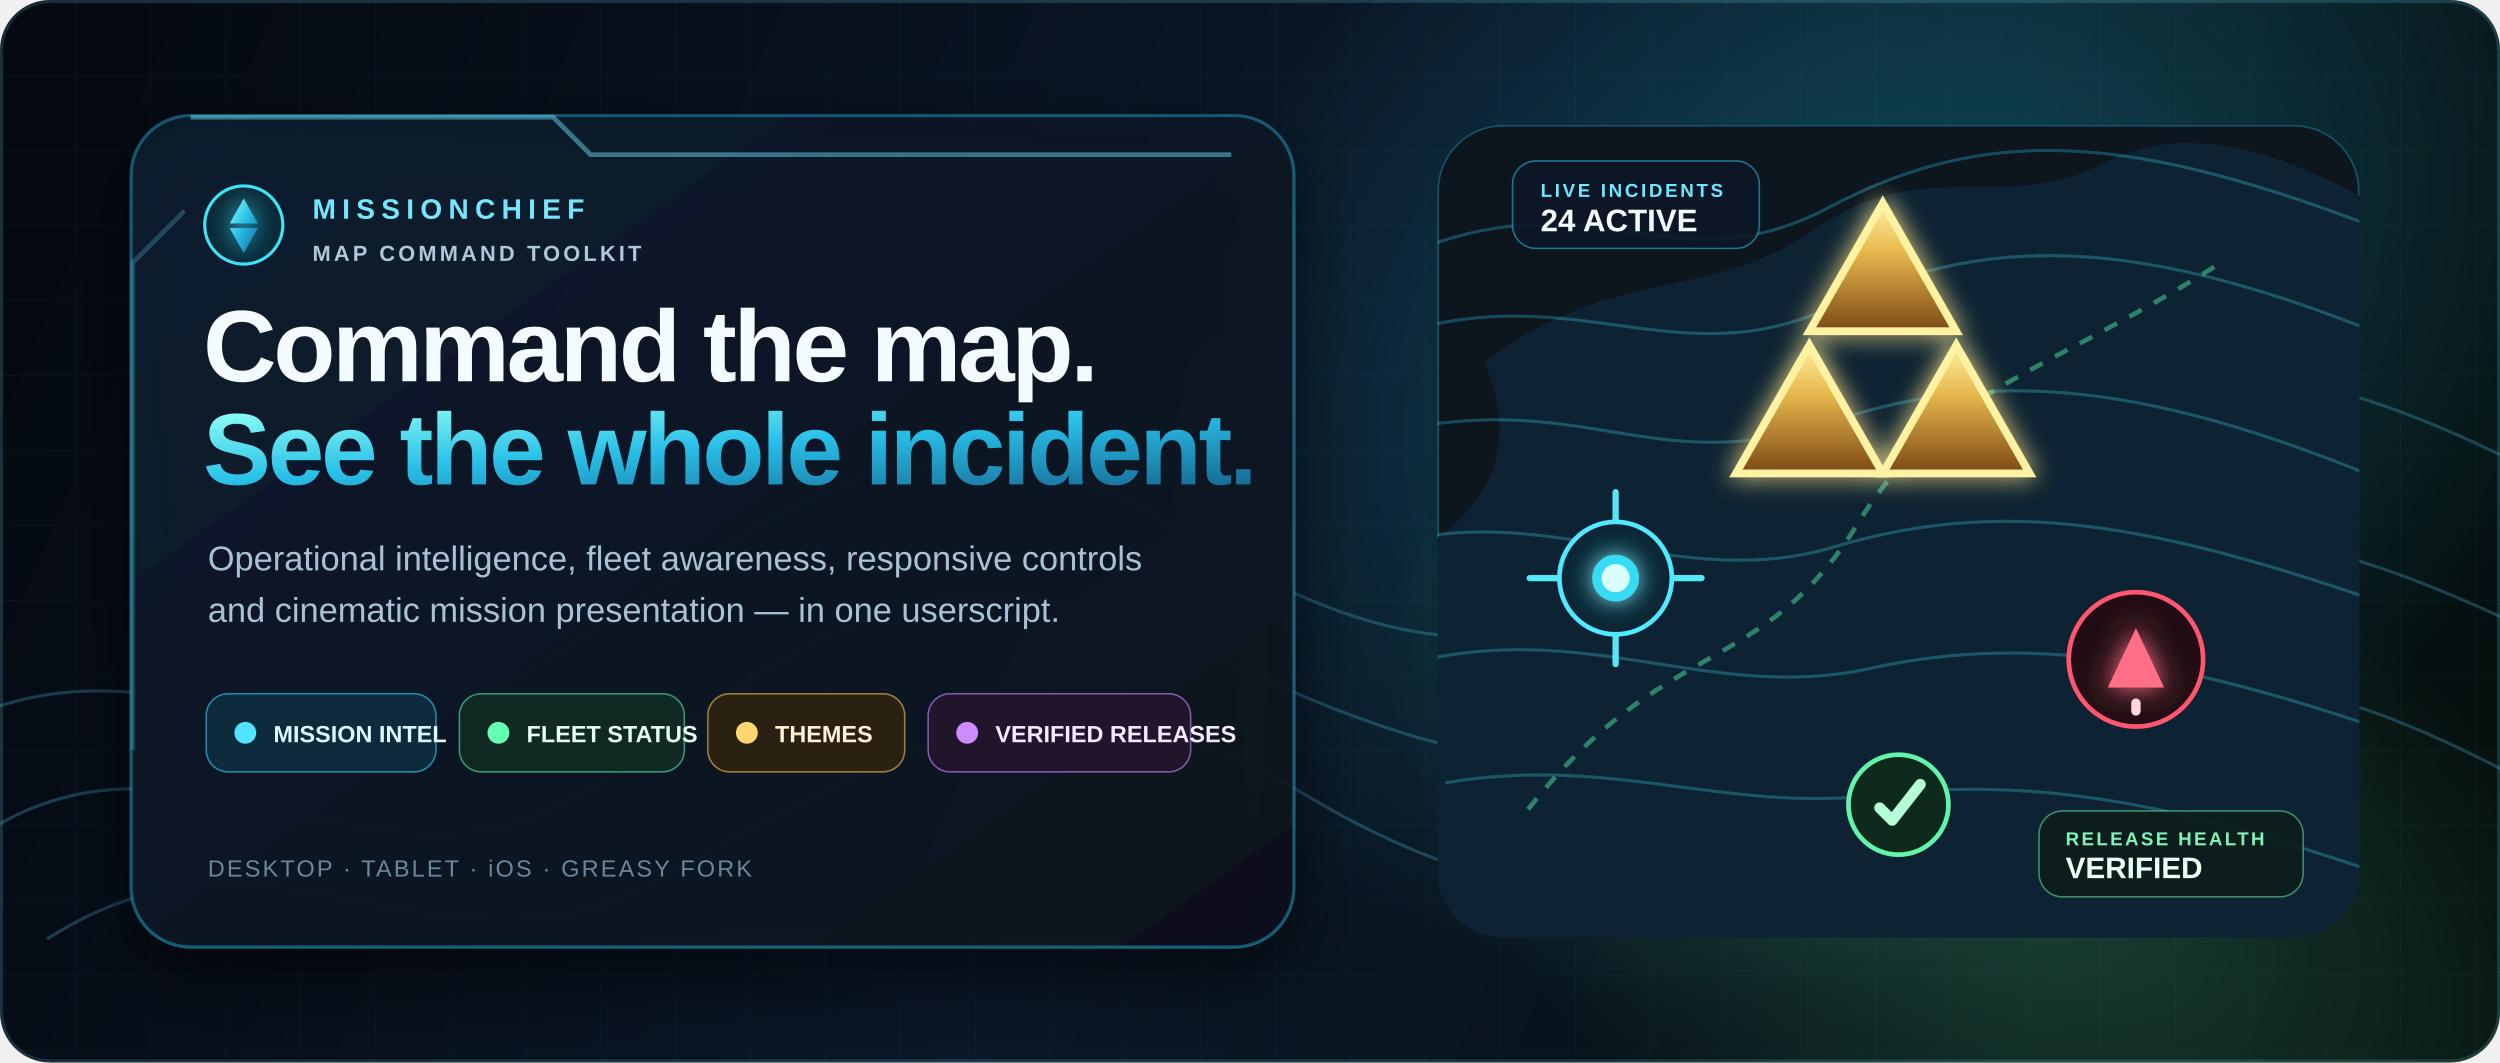
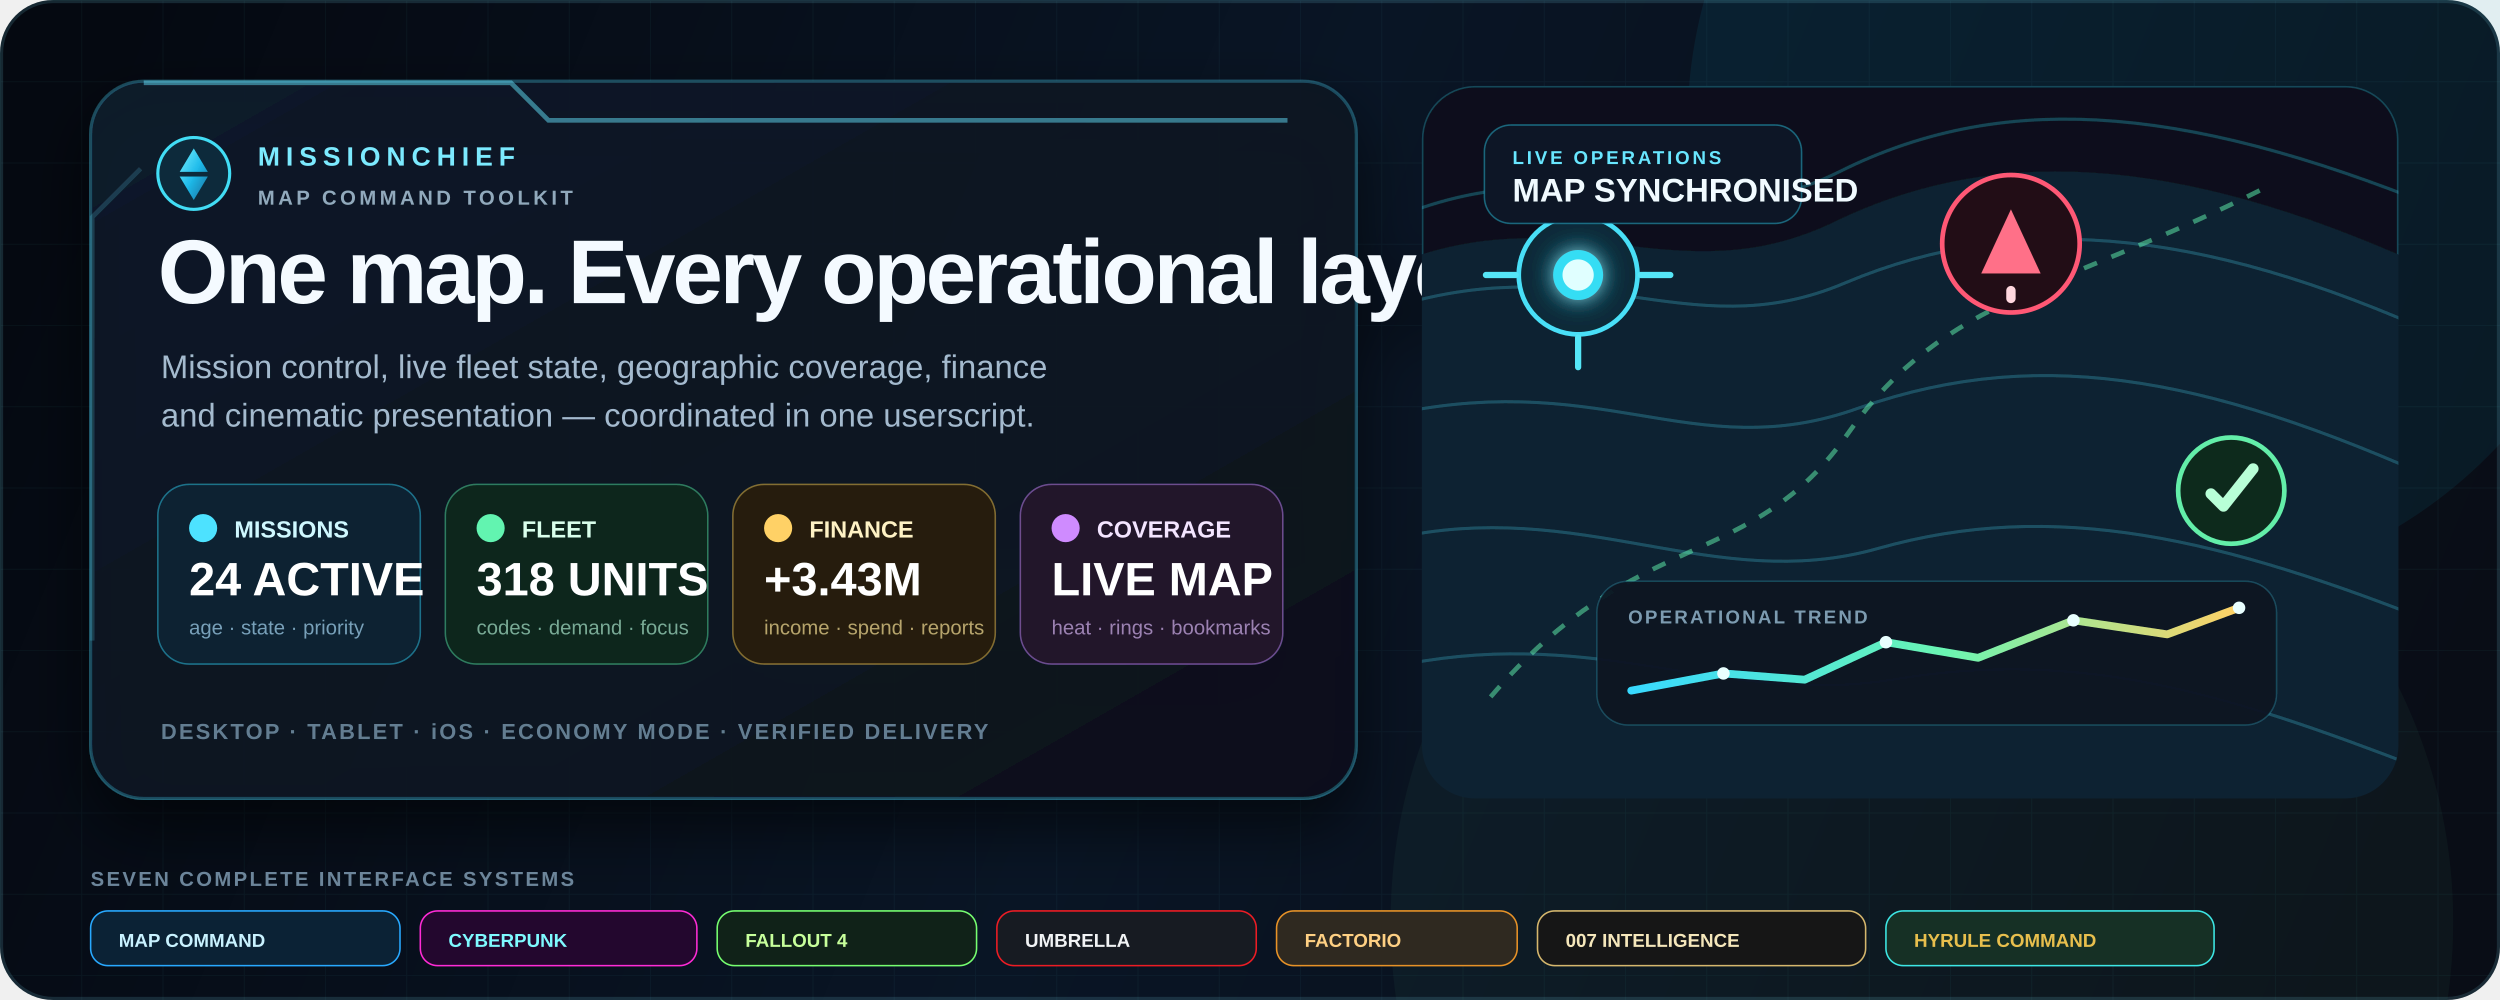
- <svg xmlns="http://www.w3.org/2000/svg" viewBox="0 0 1600 680" role="img" aria-labelledby="title desc">
+ <svg xmlns="http://www.w3.org/2000/svg" viewBox="0 0 1600 640" role="img" aria-labelledby="title desc">
  <defs>
-     <linearGradient id="bg" x1="80" y1="40" x2="1510" y2="650" gradientUnits="userSpaceOnUse">
-       <stop stop-color="#050A12" />
-       <stop offset=".48" stop-color="#0A1727" />
-       <stop offset="1" stop-color="#06100F" />
+     <linearGradient id="bg" x1="70" y1="30" x2="1510" y2="620" gradientUnits="userSpaceOnUse">
+       <stop stop-color="#050911" />
+       <stop offset=".48" stop-color="#091525" />
+       <stop offset="1" stop-color="#090D16" />
    </linearGradient>
-     <radialGradient id="blueGlow" cx="0" cy="0" r="1" gradientTransform="translate(1210 205) rotate(145) scale(520 390)" gradientUnits="userSpaceOnUse">
-       <stop stop-color="#27DBFF" stop-opacity=".28" />
-       <stop offset="1" stop-color="#27DBFF" stop-opacity="0" />
-     </radialGradient>
-     <radialGradient id="greenGlow" cx="0" cy="0" r="1" gradientTransform="translate(1280 545) rotate(-150) scale(430 260)" gradientUnits="userSpaceOnUse">
-       <stop stop-color="#63FFB0" stop-opacity=".21" />
-       <stop offset="1" stop-color="#63FFB0" stop-opacity="0" />
-     </radialGradient>
-     <linearGradient id="gold" x1="0" y1="0" x2="0" y2="1">
-       <stop stop-color="#FFF0A0" />
-       <stop offset=".38" stop-color="#E7B84D" />
-       <stop offset="1" stop-color="#7C4815" />
+     <linearGradient id="panel" x1="0" y1="0" x2="1" y2="1">
+       <stop stop-color="#0D1A2A" stop-opacity=".98" />
+       <stop offset="1" stop-color="#07101B" stop-opacity=".93" />
    </linearGradient>
    <linearGradient id="cyan" x1="0" y1="0" x2="1" y2="1">
-       <stop stop-color="#8EFFF5" />
-       <stop offset=".48" stop-color="#28BFE8" />
-       <stop offset="1" stop-color="#176B96" />
+       <stop stop-color="#78F1FF" />
+       <stop offset=".5" stop-color="#20BCEB" />
+       <stop offset="1" stop-color="#166C9B" />
    </linearGradient>
-     <linearGradient id="panel" x1="0" y1="0" x2="1" y2="1">
-       <stop stop-color="#0C1D30" stop-opacity=".94" />
-       <stop offset="1" stop-color="#07111D" stop-opacity=".86" />
+     <linearGradient id="line" x1="0" y1="0" x2="1" y2="0">
+       <stop stop-color="#38D9FF" />
+       <stop offset=".52" stop-color="#6BF5B2" />
+       <stop offset="1" stop-color="#FFD166" />
    </linearGradient>
-     <pattern id="grid" width="48" height="48" patternUnits="userSpaceOnUse">
-       <path d="M48 0H0V48" fill="none" stroke="#4ED6FF" stroke-opacity=".055" stroke-width="1" />
+     <pattern id="grid" width="52" height="52" patternUnits="userSpaceOnUse">
+       <path d="M52 0H0V52" fill="none" stroke="#63DFFF" stroke-opacity=".05" />
    </pattern>
-     <filter id="softGlow" x="-80%" y="-80%" width="260%" height="260%">
-       <feGaussianBlur stdDeviation="8" result="blur" />
+     <filter id="shadow" x="-30%" y="-30%" width="160%" height="180%">
+       <feDropShadow dx="0" dy="18" stdDeviation="20" flood-color="#000" flood-opacity=".62" />
+     </filter>
+     <filter id="glow" x="-100%" y="-100%" width="300%" height="300%">
+       <feGaussianBlur stdDeviation="7" result="b" />
      <feMerge>
-         <feMergeNode in="blur" />
+         <feMergeNode in="b" />
        <feMergeNode in="SourceGraphic" />
      </feMerge>
    </filter>
-     <filter id="shadow" x="-30%" y="-30%" width="160%" height="180%">
-       <feDropShadow dx="0" dy="20" stdDeviation="22" flood-color="#000" flood-opacity=".65" />
-     </filter>
    <clipPath id="mapClip">
-       <rect x="920" y="80" width="590" height="520" rx="42" />
+       <rect x="910" y="55" width="625" height="456" rx="34" />
    </clipPath>
  </defs>
-   <rect width="1600" height="680" rx="32" fill="url(#bg)" />
-   <rect width="1600" height="680" rx="32" fill="url(#grid)" />
-   <rect width="1600" height="680" rx="32" fill="url(#blueGlow)" />
-   <rect width="1600" height="680" rx="32" fill="url(#greenGlow)" />
-   <g opacity=".24" fill="none" stroke="#5AD7FF" stroke-width="2">
-     <path d="M-60 480C100 380 180 520 330 434s250-206 430-92 270 65 438-35 270-92 475 22" />
-     <path d="M-20 540C120 438 245 600 388 498s222-160 390-78 300 104 445-4 244-89 430 4" />
-     <path d="M30 601c150-96 250 44 398-41s254-143 408-51 274 79 411-12 230-70 367 2" />
-   </g>
-   <g transform="translate(84 74)">
-     <rect width="744" height="532" rx="38" fill="url(#panel)" stroke="#2CBDEB" stroke-opacity=".38" stroke-width="2" filter="url(#shadow)" />
-     <path d="M38 1h232l24 24h410" fill="none" stroke="#70E7FF" stroke-opacity=".45" stroke-width="3" />
-     <path d="M1 406V94L34 61" fill="none" stroke="#70E7FF" stroke-opacity=".22" stroke-width="3" />
-     <g transform="translate(46 44)">
-       <circle cx="26" cy="26" r="25" fill="#0A2835" stroke="#43E4F5" stroke-width="2" />
-       <path d="M26 9 35 25H17L26 9Zm-9 19h18l-9 16-9-16Z" fill="url(#cyan)" filter="url(#softGlow)" />
-       <text x="70" y="22" fill="#74E7FF" font-family="Segoe UI,Arial,sans-serif" font-size="18" font-weight="700" letter-spacing="4">MISSIONCHIEF</text>
-       <text x="70" y="49" fill="#AFC7D8" font-family="Segoe UI,Arial,sans-serif" font-size="14" font-weight="600" letter-spacing="2">MAP COMMAND TOOLKIT</text>
+   <rect width="1600" height="640" rx="34" fill="url(#bg)" />
+   <rect width="1600" height="640" rx="34" fill="url(#grid)" />
+   <circle cx="1380" cy="80" r="300" fill="#15D7FF" opacity=".07" />
+   <circle cx="1230" cy="590" r="340" fill="#55F0A7" opacity=".045" />
+   <g transform="translate(58 52)" filter="url(#shadow)">
+     <rect width="810" height="459" rx="34" fill="url(#panel)" stroke="#4BD7F7" stroke-opacity=".28" stroke-width="2" />
+     <path d="M34 1h235l24 24h473" fill="none" stroke="#67E4FF" stroke-opacity=".48" stroke-width="3" />
+     <path d="M1 358V87l31-31" fill="none" stroke="#67E4FF" stroke-opacity=".18" stroke-width="3" />
+     <g transform="translate(42 35)">
+       <circle cx="24" cy="24" r="23" fill="#092B3A" stroke="#42DDF5" stroke-width="2" />
+       <path d="M24 8 33 23H15L24 8Zm-9 18h18l-9 15-9-15Z" fill="url(#cyan)" />
+       <text x="65" y="19" fill="#7BEAFF" font-family="Segoe UI,Arial,sans-serif" font-size="17" font-weight="800" letter-spacing="3.8">MISSIONCHIEF</text>
+       <text x="65" y="44" fill="#91A9BC" font-family="Segoe UI,Arial,sans-serif" font-size="13" font-weight="700" letter-spacing="2.2">MAP COMMAND TOOLKIT</text>
    </g>
-     <text x="46" y="170" fill="#F4FBFF" font-family="Segoe UI,Arial,sans-serif" font-size="65" font-weight="800" letter-spacing="-2">Command the map.</text>
-     <text x="46" y="236" fill="url(#cyan)" font-family="Segoe UI,Arial,sans-serif" font-size="65" font-weight="800" letter-spacing="-2">See the whole incident.</text>
-     <text x="49" y="291" fill="#A9C1D4" font-family="Segoe UI,Arial,sans-serif" font-size="22">Operational intelligence, fleet awareness, responsive controls</text>
-     <text x="49" y="324" fill="#A9C1D4" font-family="Segoe UI,Arial,sans-serif" font-size="22">and cinematic mission presentation — in one userscript.</text>
-     <g transform="translate(48 370)">
+     <text x="43" y="142" fill="#F4FAFF" font-family="Segoe UI,Arial,sans-serif" font-size="58" font-weight="800" letter-spacing="-2">One map. Every operational layer.</text>
+     <text x="45" y="190" fill="#A4BACE" font-family="Segoe UI,Arial,sans-serif" font-size="21">Mission control, live fleet state, geographic coverage, finance</text>
+     <text x="45" y="221" fill="#A4BACE" font-family="Segoe UI,Arial,sans-serif" font-size="21">and cinematic presentation — coordinated in one userscript.</text>
+     <g transform="translate(43 258)">
      <g>
-         <rect width="147" height="50" rx="14" fill="#0E2B3E" stroke="#30CFF5" stroke-opacity=".62" />
-         <circle cx="25" cy="25" r="7" fill="#50E4FF" />
-         <text x="43" y="31" fill="#DDF8FF" font-family="Segoe UI,Arial,sans-serif" font-size="15" font-weight="700">MISSION INTEL</text>
+         <rect width="168" height="115" rx="20" fill="#0B2130" stroke="#35CEF1" stroke-opacity=".48" />
+         <circle cx="29" cy="28" r="9" fill="#4DE2FF" />
+         <text x="49" y="34" fill="#CFF8FF" font-family="Segoe UI,Arial,sans-serif" font-size="15" font-weight="800">MISSIONS</text>
+         <text x="20" y="71" fill="#FFFFFF" font-family="Segoe UI,Arial,sans-serif" font-size="30" font-weight="800">24 ACTIVE</text>
+         <text x="20" y="96" fill="#78A0B9" font-family="Segoe UI,Arial,sans-serif" font-size="13">age · state · priority</text>
      </g>
-       <g transform="translate(162)">
-         <rect width="144" height="50" rx="14" fill="#102A23" stroke="#5AF2AE" stroke-opacity=".58" />
-         <circle cx="25" cy="25" r="7" fill="#65FFB2" />
-         <text x="43" y="31" fill="#E5FFF2" font-family="Segoe UI,Arial,sans-serif" font-size="15" font-weight="700">FLEET STATUS</text>
+       <g transform="translate(184)">
+         <rect width="168" height="115" rx="20" fill="#0B251F" stroke="#5AE9A5" stroke-opacity=".46" />
+         <circle cx="29" cy="28" r="9" fill="#62F4B0" />
+         <text x="49" y="34" fill="#D9FFEB" font-family="Segoe UI,Arial,sans-serif" font-size="15" font-weight="800">FLEET</text>
+         <text x="20" y="71" fill="#FFFFFF" font-family="Segoe UI,Arial,sans-serif" font-size="30" font-weight="800">318 UNITS</text>
+         <text x="20" y="96" fill="#79AA94" font-family="Segoe UI,Arial,sans-serif" font-size="13">codes · demand · focus</text>
      </g>
-       <g transform="translate(321)">
-         <rect width="126" height="50" rx="14" fill="#2A2112" stroke="#E9B94E" stroke-opacity=".64" />
-         <circle cx="25" cy="25" r="7" fill="#FFD56E" />
-         <text x="43" y="31" fill="#FFF4D7" font-family="Segoe UI,Arial,sans-serif" font-size="15" font-weight="700">THEMES</text>
+       <g transform="translate(368)">
+         <rect width="168" height="115" rx="20" fill="#261F0E" stroke="#F3C74F" stroke-opacity=".48" />
+         <circle cx="29" cy="28" r="9" fill="#FFD166" />
+         <text x="49" y="34" fill="#FFF2C4" font-family="Segoe UI,Arial,sans-serif" font-size="15" font-weight="800">FINANCE</text>
+         <text x="20" y="71" fill="#FFFFFF" font-family="Segoe UI,Arial,sans-serif" font-size="30" font-weight="800">+3.43M</text>
+         <text x="20" y="96" fill="#B7A46C" font-family="Segoe UI,Arial,sans-serif" font-size="13">income · spend · reports</text>
      </g>
-       <g transform="translate(462)">
-         <rect width="168" height="50" rx="14" fill="#21152C" stroke="#C486FF" stroke-opacity=".62" />
-         <circle cx="25" cy="25" r="7" fill="#CE8BFF" />
-         <text x="43" y="31" fill="#F5E8FF" font-family="Segoe UI,Arial,sans-serif" font-size="15" font-weight="700">VERIFIED RELEASES</text>
+       <g transform="translate(552)">
+         <rect width="168" height="115" rx="20" fill="#21152C" stroke="#C989FF" stroke-opacity=".48" />
+         <circle cx="29" cy="28" r="9" fill="#CF8BFF" />
+         <text x="49" y="34" fill="#F4E5FF" font-family="Segoe UI,Arial,sans-serif" font-size="15" font-weight="800">COVERAGE</text>
+         <text x="20" y="71" fill="#FFFFFF" font-family="Segoe UI,Arial,sans-serif" font-size="30" font-weight="800">LIVE MAP</text>
+         <text x="20" y="96" fill="#9C82B1" font-family="Segoe UI,Arial,sans-serif" font-size="13">heat · rings · bookmarks</text>
      </g>
    </g>
-     <text x="49" y="487" fill="#6C879B" font-family="Segoe UI,Arial,sans-serif" font-size="15" letter-spacing="1.4">DESKTOP · TABLET · iOS · GREASY FORK</text>
+     <text x="45" y="421" fill="#637D91" font-family="Segoe UI,Arial,sans-serif" font-size="14" font-weight="700" letter-spacing="1.4">DESKTOP · TABLET · iOS · ECONOMY MODE · VERIFIED DELIVERY</text>
  </g>
  <g clip-path="url(#mapClip)" filter="url(#shadow)">
-     <rect x="920" y="80" width="590" height="520" rx="42" fill="#08131F" stroke="#35CFF5" stroke-opacity=".35" stroke-width="2" />
-     <path d="M950 232c81-63 144-38 211-85 70-49 123-10 184-42 49-26 108-13 177 27v482H902V356c44-25 74-63 48-124Z" fill="#0E2330" />
-     <g opacity=".34" fill="none" stroke="#3CBAD5" stroke-width="2">
-       <path d="M889 168c126-61 179 19 281-35 109-58 207-45 377 23" />
-       <path d="M883 218c119-45 189 26 290-22 105-50 208-44 382 31" />
-       <path d="M879 279c133-34 177 30 293-9 112-38 220-22 387 52" />
-       <path d="M886 349c104-30 188 31 288 1 117-35 219-11 377 45" />
-       <path d="M900 425c114-30 194 25 296 3 111-25 214-1 347 45" />
-       <path d="M925 501c106-18 178 19 275 8 108-13 199 8 317 48" />
+     <rect x="910" y="55" width="625" height="456" rx="34" fill="#07111C" stroke="#3BCDEC" stroke-opacity=".29" stroke-width="2" />
+     <path d="M890 170c115-47 182 21 284-28 109-53 232-40 390 34v360H890Z" fill="#0D2130" />
+     <g fill="none" stroke="#42BFD8" stroke-width="2" opacity=".3">
+       <path d="M880 145c131-61 194 16 297-35 110-55 230-41 398 29" />
+       <path d="M878 201c135-48 200 24 303-20 114-48 237-34 398 42" />
+       <path d="M879 268c145-36 203 32 311-7 120-42 231-18 389 55" />
+       <path d="M890 345c122-28 206 36 312 6 113-32 219-7 362 50" />
+       <path d="M900 425c125-24 205 27 311 10 118-20 210 7 339 57" />
    </g>
-     <g opacity=".45" fill="none" stroke="#52F5B3" stroke-width="3" stroke-dasharray="9 9">
-       <path d="M978 518c87-111 151-85 211-183 53-86 119-95 231-166" />
+     <path d="M954 446c95-111 166-79 229-169 61-87 138-92 265-156" fill="none" stroke="#61F0AD" stroke-width="3" stroke-dasharray="9 10" opacity=".52" />
+     <g transform="translate(1010 176)">
+       <circle r="38" fill="#092A39" stroke="#48DFF7" stroke-width="3" />
+       <circle r="13" fill="#E0FFFF" stroke="#36DDF4" stroke-width="6" filter="url(#glow)" />
+       <path d="M0-59v19M0 40v19M-59 0h19M40 0h19" stroke="#55E6F7" stroke-width="4" stroke-linecap="round" />
    </g>
-     <g transform="translate(1115 130)" filter="url(#softGlow)">
-       <path d="M90 0 137 82H43L90 0Z" fill="url(#gold)" stroke="#FFF2A3" stroke-width="5" />
-       <path d="M43 91 90 173H-4L43 91Z" fill="url(#gold)" stroke="#FFF2A3" stroke-width="5" />
-       <path d="M137 91 184 173H90l47-82Z" fill="url(#gold)" stroke="#FFF2A3" stroke-width="5" />
+     <g transform="translate(1287 156)">
+       <circle r="44" fill="#241018" stroke="#FF5875" stroke-width="3" />
+       <path d="M0-22 19 19H-19L0-22Z" fill="#FF7088" />
+       <rect x="-3" y="27" width="6" height="11" rx="3" fill="#FFD7DF" />
    </g>
-     <g transform="translate(1034 370)">
-       <circle r="36" fill="#0B2634" stroke="#51E9FF" stroke-width="3" />
-       <circle r="12" fill="#D9FFFF" stroke="#35DCF3" stroke-width="6" filter="url(#softGlow)" />
-       <path d="M0-55v18M0 37v18M-55 0h18M37 0h18" stroke="#52E8F8" stroke-width="4" stroke-linecap="round" />
+     <g transform="translate(1428 314)">
+       <circle r="34" fill="#11291F" stroke="#63EEA9" stroke-width="3" />
+       <path d="m-13 2 8 8 19-24" fill="none" stroke="#B8FFD7" stroke-width="7" stroke-linecap="round" stroke-linejoin="round" />
    </g>
-     <g transform="translate(1367 422)">
-       <circle r="43" fill="#241016" stroke="#FF5571" stroke-width="3" />
-       <path d="M0-20 18 18H-18L0-20Z" fill="#FF7087" filter="url(#softGlow)" />
-       <rect x="-3" y="25" width="6" height="11" rx="3" fill="#FFD7DE" />
+     <g transform="translate(950 80)">
+       <rect width="203" height="63" rx="17" fill="#0A1927" stroke="#31C7EA" stroke-opacity=".45" />
+       <text x="18" y="25" fill="#69E6FF" font-family="Segoe UI,Arial,sans-serif" font-size="12" font-weight="800" letter-spacing="1.8">LIVE OPERATIONS</text>
+       <text x="18" y="49" fill="#F1FAFF" font-family="Segoe UI,Arial,sans-serif" font-size="21" font-weight="800">MAP SYNCHRONISED</text>
    </g>
-     <g transform="translate(1215 515)">
-       <circle r="32" fill="#10291F" stroke="#62F4AA" stroke-width="3" />
-       <path d="m-12 2 8 8 18-23" fill="none" stroke="#B4FFD5" stroke-width="7" stroke-linecap="round" stroke-linejoin="round" />
-     </g>
-     <g transform="translate(968 103)">
-       <rect width="158" height="56" rx="15" fill="#0B1A28" fill-opacity=".93" stroke="#2DC6E9" stroke-opacity=".55" />
-       <text x="18" y="23" fill="#6FE8FF" font-family="Segoe UI,Arial,sans-serif" font-size="12" font-weight="700" letter-spacing="1.7">LIVE INCIDENTS</text>
-       <text x="18" y="45" fill="#F2FBFF" font-family="Segoe UI,Arial,sans-serif" font-size="20" font-weight="800">24 ACTIVE</text>
-     </g>
-     <g transform="translate(1305 519)">
-       <rect width="169" height="55" rx="15" fill="#101F19" fill-opacity=".94" stroke="#62E8A7" stroke-opacity=".55" />
-       <text x="17" y="22" fill="#7EF4B8" font-family="Segoe UI,Arial,sans-serif" font-size="12" font-weight="700" letter-spacing="1.5">RELEASE HEALTH</text>
-       <text x="17" y="43" fill="#ECFFF5" font-family="Segoe UI,Arial,sans-serif" font-size="19" font-weight="800">VERIFIED</text>
+     <g transform="translate(1022 372)">
+       <rect width="435" height="92" rx="20" fill="#091522" fill-opacity=".95" stroke="#4BD7F7" stroke-opacity=".25" />
+       <text x="20" y="27" fill="#7D9BB0" font-family="Segoe UI,Arial,sans-serif" font-size="12" font-weight="800" letter-spacing="1.4">OPERATIONAL TREND</text>
+       <path d="M22 70 81 59 133 63 185 39 244 49 305 25 365 34 411 17" fill="none" stroke="url(#line)" stroke-width="5" stroke-linecap="round" stroke-linejoin="round" />
+       <g fill="#E9FFFF">
+         <circle cx="81" cy="59" r="4" />
+         <circle cx="185" cy="39" r="4" />
+         <circle cx="305" cy="25" r="4" />
+         <circle cx="411" cy="17" r="4" />
+       </g>
    </g>
  </g>
-   <rect x="1" y="1" width="1598" height="678" rx="31" fill="none" stroke="#82E9FF" stroke-opacity=".16" stroke-width="2" />
+   <g transform="translate(58 545)">
+     <text x="0" y="22" fill="#6C859A" font-family="Segoe UI,Arial,sans-serif" font-size="13" font-weight="800" letter-spacing="1.5">SEVEN COMPLETE INTERFACE SYSTEMS</text>
+     <g transform="translate(0 38)" font-family="Segoe UI,Arial,sans-serif" font-size="12" font-weight="800">
+       <g>
+         <rect width="198" height="35" rx="11" fill="#0B2235" stroke="#28A9FF" />
+         <text x="18" y="23" fill="#C9F2FF">MAP COMMAND</text>
+       </g>
+       <g transform="translate(211)">
+         <rect width="177" height="35" rx="11" fill="#23072E" stroke="#FF2BD6" />
+         <text x="18" y="23" fill="#7EFAFF">CYBERPUNK</text>
+       </g>
+       <g transform="translate(401)">
+         <rect width="166" height="35" rx="11" fill="#102218" stroke="#76FF70" />
+         <text x="18" y="23" fill="#C7FF9B">FALLOUT 4</text>
+       </g>
+       <g transform="translate(580)">
+         <rect width="166" height="35" rx="11" fill="#171B22" stroke="#ED1C24" />
+         <text x="18" y="23" fill="#F1F3F5">UMBRELLA</text>
+       </g>
+       <g transform="translate(759)">
+         <rect width="154" height="35" rx="11" fill="#2F2920" stroke="#E79227" />
+         <text x="18" y="23" fill="#FFD083">FACTORIO</text>
+       </g>
+       <g transform="translate(926)">
+         <rect width="210" height="35" rx="11" fill="#161616" stroke="#D5B76D" />
+         <text x="18" y="23" fill="#F5E7BB">007 INTELLIGENCE</text>
+       </g>
+       <g transform="translate(1149)">
+         <rect width="210" height="35" rx="11" fill="#163025" stroke="#3DE7E5" />
+         <text x="18" y="23" fill="#E8BF4D">HYRULE COMMAND</text>
+       </g>
+     </g>
+   </g>
+   <rect x="1" y="1" width="1598" height="638" rx="33" fill="none" stroke="#82E9FF" stroke-opacity=".14" stroke-width="2" />
</svg>
